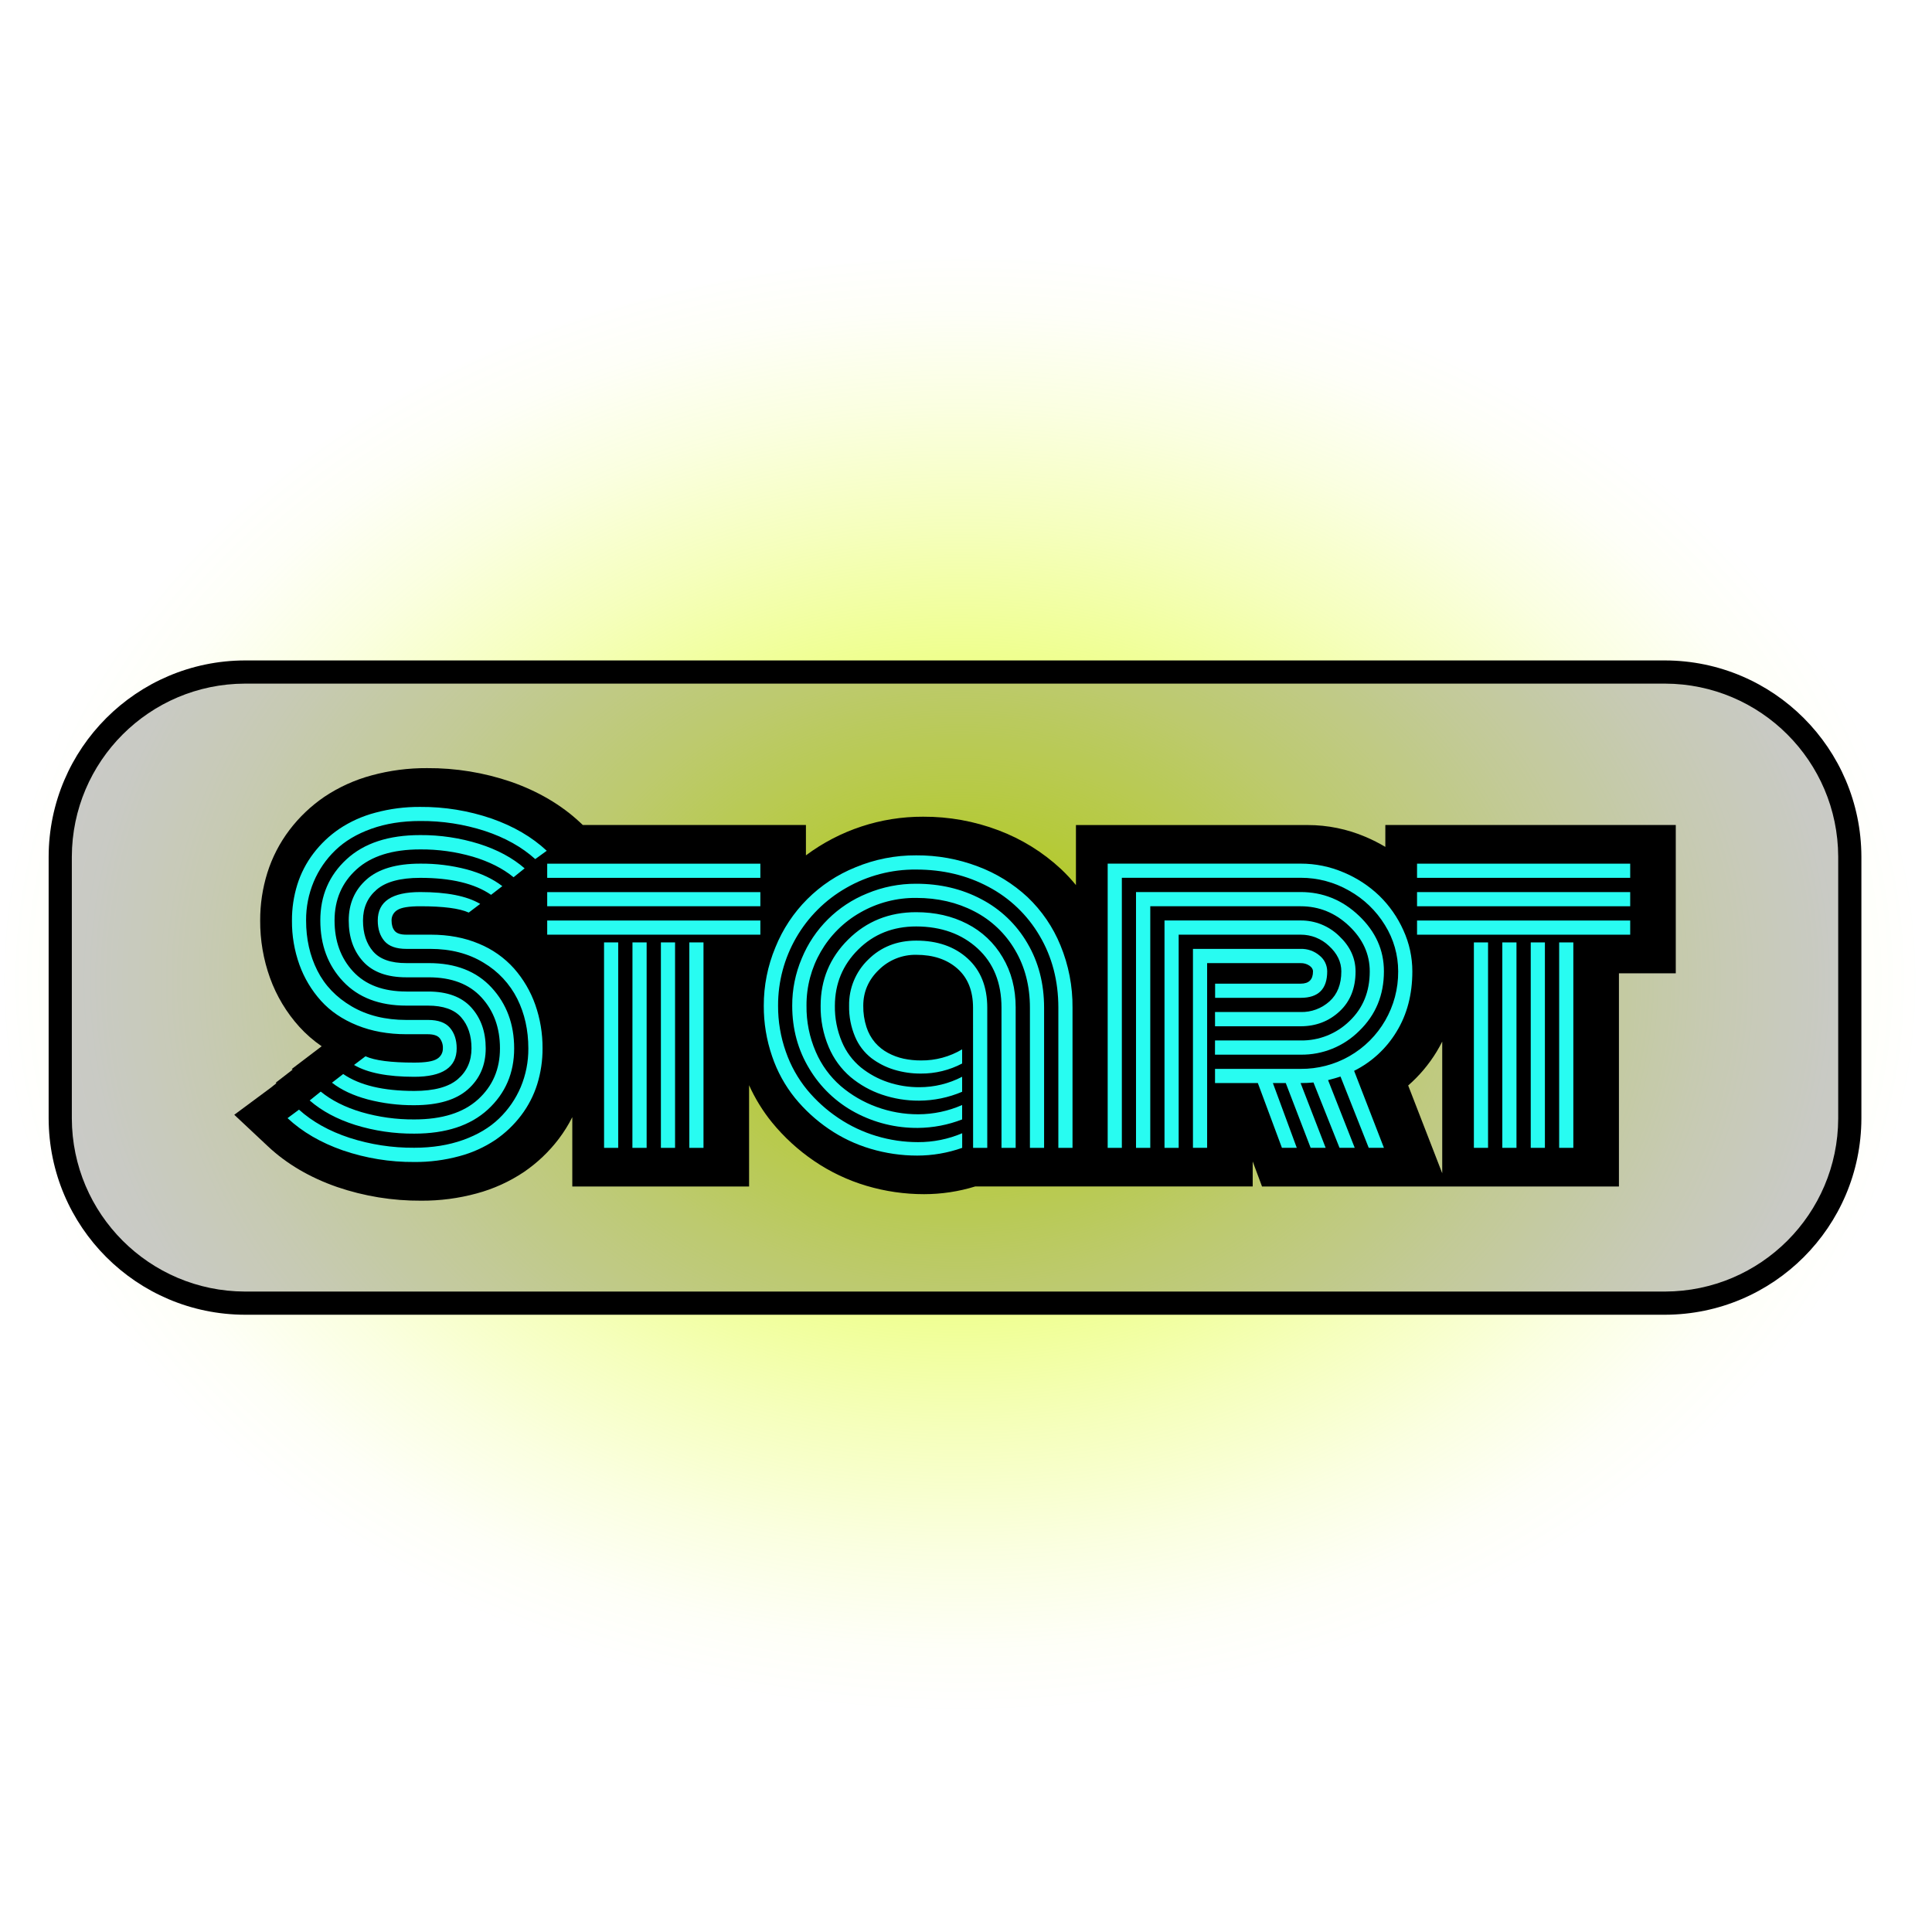
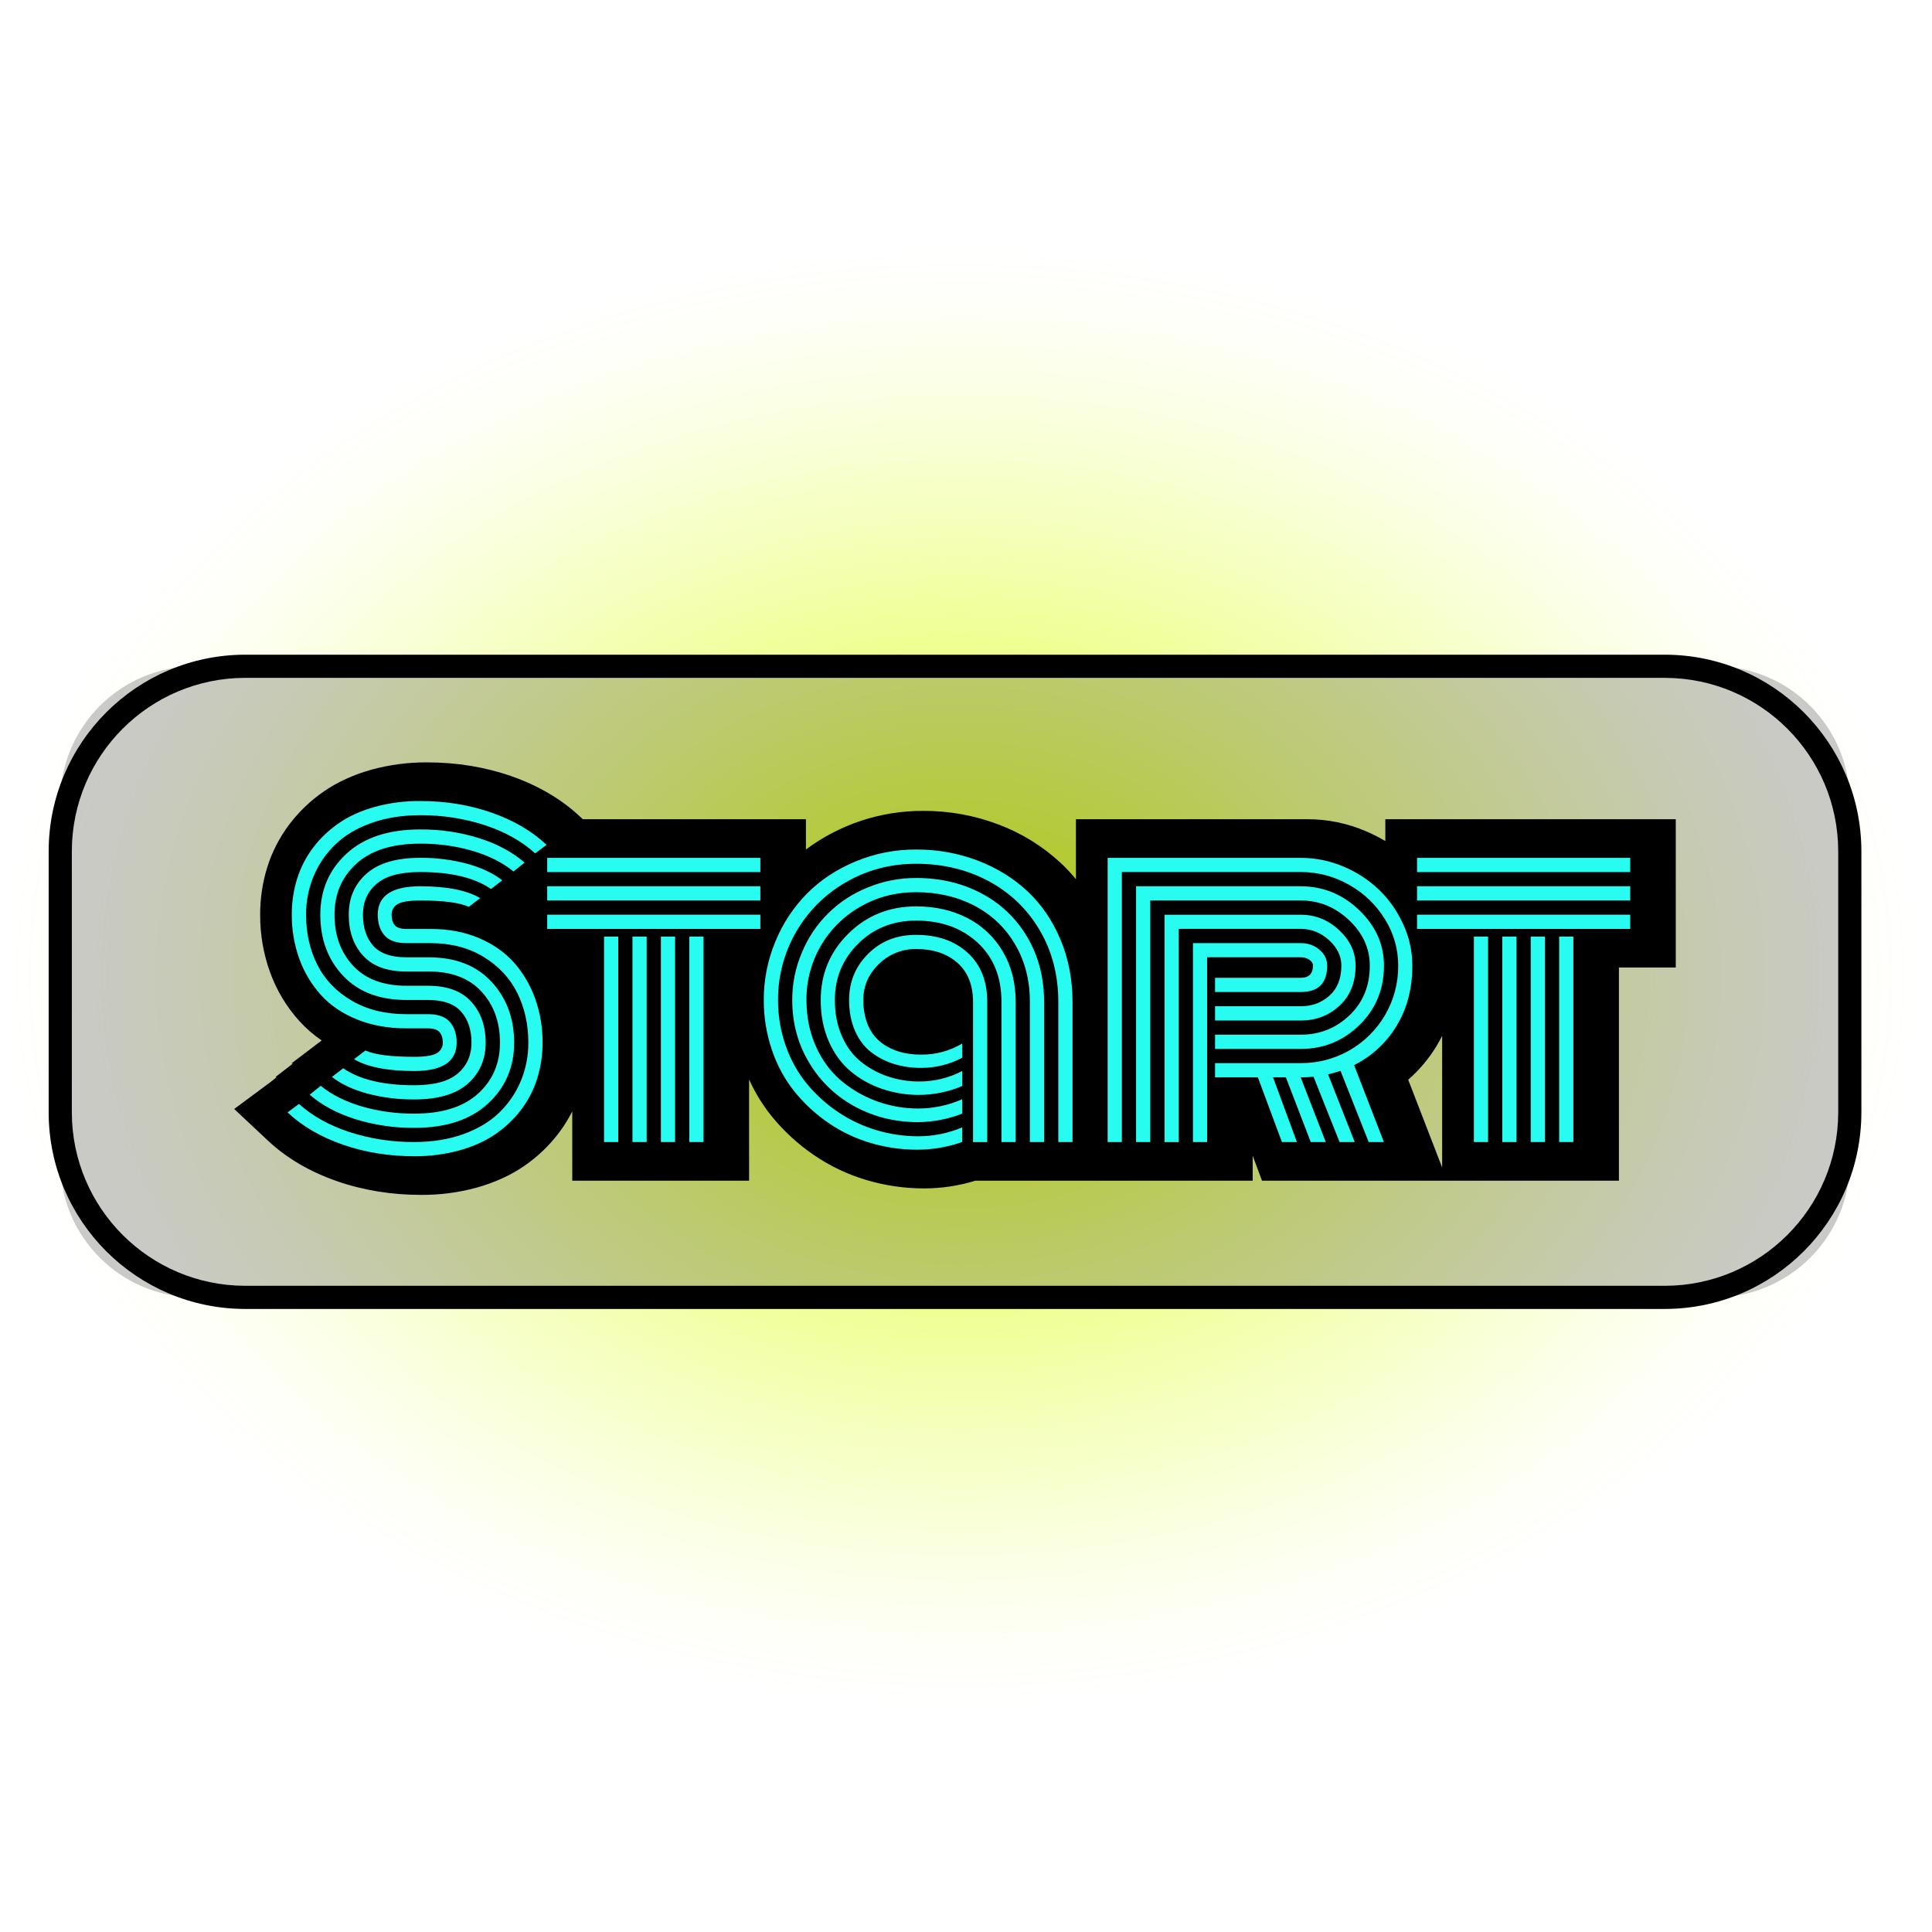
- <svg xmlns="http://www.w3.org/2000/svg" id="addbbba1-b354-4d55-bb1b-0b3a93db3f6e" data-name="Layer 1" width="1500" height="1500" viewBox="0 0 1500 1500">
+ <svg xmlns="http://www.w3.org/2000/svg" id="09e36b05-dae5-4c7c-9d9a-0c7cd6611c63" data-name="Layer 1" width="2048" height="2048" viewBox="0 0 2048 2048">
  <defs>
-     <radialGradient id="c1fd0ab3-2cc6-4111-8b7d-39c98932851e" cx="1006.21" cy="1981.48" r="769.44" gradientTransform="matrix(0.97, 0, 0, -0.74, -230.79, 2226.92)" gradientUnits="userSpaceOnUse">
+     <radialGradient id="322d60f8-c3bd-45a1-b545-a4eceb474452" cx="1280.21" cy="2255.48" r="1050.54" gradientTransform="matrix(0.97, 0, 0, -0.74, -223.87, 2702.83)" gradientUnits="userSpaceOnUse">
      <stop offset="0" stop-color="#daff00" />
      <stop offset="0.22" stop-color="#daff00" stop-opacity="0.7" />
      <stop offset="0.43" stop-color="#daff00" stop-opacity="0.45" />
      <stop offset="0.62" stop-color="#daff00" stop-opacity="0.26" />
      <stop offset="0.78" stop-color="#daff00" stop-opacity="0.12" />
      <stop offset="0.91" stop-color="#daff00" stop-opacity="0.03" />
      <stop offset="1" stop-color="#daff00" stop-opacity="0" />
    </radialGradient>
  </defs>
-   <ellipse cx="750" cy="766.76" rx="750" ry="567" fill="url(#c1fd0ab3-2cc6-4111-8b7d-39c98932851e)" />
-   <rect x="46.77" y="521.76" width="1389.41" height="489.99" rx="143.36" ry="143.36" opacity="0.21" />
-   <path d="M1075.57,640.52v17a127.46,127.46,0,0,0-15.27-7.74,114.49,114.49,0,0,0-45.08-9.22H835.36v46.62a131.29,131.29,0,0,0-11.68-12.52,147.29,147.29,0,0,0-48.41-30,162.86,162.86,0,0,0-58.55-10.57,151.29,151.29,0,0,0-91,30V640.52H452.48l-2.13-2C435.88,625,417.86,614.35,396.79,607a197.74,197.74,0,0,0-65.18-10.63A160.19,160.19,0,0,0,288.51,602a123.56,123.56,0,0,0-36.79,16.72,116.3,116.3,0,0,0-27,25.7,109.33,109.33,0,0,0-17.19,33.34A123,123,0,0,0,202,714.65a129.54,129.54,0,0,0,7.64,44.62,114.77,114.77,0,0,0,22.71,37.88,98.67,98.67,0,0,0,17.4,15.16L226.47,830l.75.44-13.15,10.15.53.41-4.31,3.46-28.4,21.05,26.22,24.58c14.47,13.57,32.53,24.17,53.66,31.51A198.41,198.41,0,0,0,327,932.21a160.27,160.27,0,0,0,43.1-5.63,123.6,123.6,0,0,0,36.78-16.72,116.38,116.38,0,0,0,27-25.71,109.66,109.66,0,0,0,10.45-16.78v53.81H581.59V842.57a131.39,131.39,0,0,0,17.81,28.9A154.52,154.52,0,0,0,632,901.32a146.16,146.16,0,0,0,40.86,19.38,156.72,156.72,0,0,0,44.62,6.45,134.91,134.91,0,0,0,39.73-6H972.59V901.75l7.23,19.43h277.12V755.68h44.13V640.52Zm17.74,202.25a112,112,0,0,0,22-26.09c1.59-2.6,3.06-5.27,4.43-8V910.92Z" />
-   <path d="M334,736.71H315.5q-11.8,0-17-6.05t-5.21-16q0-22.07,32.95-22.07,31,0,46.58,9.19l-8.89,6.74q-10.73-4.9-37.7-4.9-13.18,0-17.7,2.91a9.16,9.16,0,0,0-4.52,8.12q0,5.21,2.45,8.12t9,2.91h19q20.69,0,37.31,7A74.54,74.54,0,0,1,399.16,752a85.61,85.61,0,0,1,16.4,28,100.13,100.13,0,0,1,5.67,33.94,92.57,92.57,0,0,1-4.14,27.89A79.07,79.07,0,0,1,404.6,866a86,86,0,0,1-20.07,19.08,93.34,93.34,0,0,1-27.89,12.57,129.7,129.7,0,0,1-35,4.52,167.74,167.74,0,0,1-55.39-9q-25.82-9-43-25.05l8.89-6.59q15.63,14.1,39.15,21.84a160.07,160.07,0,0,0,50.34,7.74q21,0,37.93-6.05t27.89-16.63A73.62,73.62,0,0,0,404.3,844a76.3,76.3,0,0,0,5.9-30q0-21.3-8.58-38.54a68,68,0,0,0-26.13-28Q357.94,736.72,334,736.71ZM315.5,791.88h16.86q11.8,0,17,6.13t5.21,15.94q0,22.07-32.95,22.07-31.11,0-46.74-9.19l8.89-6.74Q294.5,825,321.63,825q13.18,0,17.7-2.91a9.16,9.16,0,0,0,4.52-8.12,12,12,0,0,0-2.53-8q-2.53-3-9.27-3H315.5q-21.15,0-38.23-6.9t-28-19a84.53,84.53,0,0,1-16.78-28,99.21,99.21,0,0,1-5.82-34.32,92.58,92.58,0,0,1,4.14-27.89,79,79,0,0,1,12.49-24.21,86,86,0,0,1,20.07-19.08,93.3,93.3,0,0,1,27.89-12.56,129.66,129.66,0,0,1,35-4.52,167.07,167.07,0,0,1,55.32,9q25.74,9,42.91,25.05L415.56,667q-15.63-14.1-39.08-21.84a159.44,159.44,0,0,0-50.26-7.74q-21,0-37.93,6.05T260.41,660.1a73.58,73.58,0,0,0-16.86,24.52,76.27,76.27,0,0,0-5.9,30q0,21.61,8.73,38.92t26.66,27.81Q291,791.88,315.5,791.88Zm0-44.13H333q31.11,0,48.65,19t17.55,47.2q0,28.66-20.38,47.43t-57.16,18.77a151,151,0,0,1-45.82-6.74q-21.3-6.74-35.4-19l8.58-6.9q12.56,10.27,31.64,15.94a143.21,143.21,0,0,0,41,5.67q32.33,0,49.42-15.48t17.09-39.69q0-23.9-14.33-39.53t-41-15.63H315.5q-22.37,0-33.56-12.26t-11.19-31.87q0-19.61,13.87-31.87t41.6-12.26A138.12,138.12,0,0,1,362.39,675Q379.09,679.56,390,688l-8.73,6.74q-19.16-13.18-55-13.18-23.14,0-33.79,9.12t-10.65,24q0,15,7.89,24.06T315.5,747.75Zm0,22.07h16.86q22.37,0,33.56,12.41t11.19,31.72q0,19.62-13.87,31.87t-41.6,12.26a138.87,138.87,0,0,1-36.24-4.52q-16.78-4.52-27.66-12.95l8.73-6.74Q285.62,847,321.63,847q23.14,0,33.79-9.12t10.65-24q0-14.86-8-24t-25.9-9.12H315.5q-31.41,0-49.11-18.77t-17.7-47.43q0-28.65,20.38-47.43t57.16-18.77A150.31,150.31,0,0,1,372,655.19q21.22,6.74,35.32,19l-8.58,6.9q-12.57-10.26-31.57-15.94a142.52,142.52,0,0,0-40.91-5.67q-32.33,0-49.42,15.48t-17.09,39.69q0,24.06,14.4,39.61T315.5,769.81Z" fill="#28fcf1" />
-   <path d="M424.85,681.55v-11H590.34v11Zm0,22.07v-11H590.34v11Zm0,22.07v-11H590.34v11Zm44.13,6h11V891.18H469Zm22.07,0h11V891.18H491Zm22.07,0h11V891.18h-11Zm22.07,0h11V891.18h-11Z" fill="#28fcf1" />
-   <path d="M832.7,782.38v108.8h-11V782.38q0-31.26-14.56-55.85a100,100,0,0,0-39.69-38q-25.13-13.41-56.08-13.41a106.8,106.8,0,0,0-54.4,14.25,104.84,104.84,0,0,0-52.87,91.48,105.45,105.45,0,0,0,6.05,35.78,96.8,96.8,0,0,0,16.55,29.57A113.25,113.25,0,0,0,650.88,868,108.88,108.88,0,0,0,680.46,882a111.8,111.8,0,0,0,32.26,4.75,86.94,86.94,0,0,0,34.32-6.9v11.34a104.66,104.66,0,0,1-34.94,6A126.15,126.15,0,0,1,676,891.94a115.66,115.66,0,0,1-32.49-15.4,124,124,0,0,1-26.28-24.06,105.07,105.07,0,0,1-17.78-32.41A118.77,118.77,0,0,1,593,780.85a116.64,116.64,0,0,1,9-45.28,112.09,112.09,0,0,1,62.21-62.21,120.78,120.78,0,0,1,47.12-9.27,132.39,132.39,0,0,1,47.81,8.58,116.91,116.91,0,0,1,38.62,23.83A108.15,108.15,0,0,1,823.35,734,123.64,123.64,0,0,1,832.7,782.38Zm-22.07,0v108.8h-11V782.38q0-25.28-11.57-44.82a77.73,77.73,0,0,0-31.64-30q-20.08-10.42-45.05-10.42A85.53,85.53,0,0,0,668,708.44a82.46,82.46,0,0,0-41.83,72.4,86.92,86.92,0,0,0,7.2,35.78,73.9,73.9,0,0,0,19.38,26.59,90.52,90.52,0,0,0,27.74,16.17A93.19,93.19,0,0,0,713,865.13a85.15,85.15,0,0,0,34-7.2v11.19a96.82,96.82,0,0,1-34.32,6.59,101.21,101.21,0,0,1-48.73-12,92,92,0,0,1-35.55-33.87q-13.33-21.91-13.33-49a93,93,0,0,1,7.43-36.78,92.14,92.14,0,0,1,50.8-50.41,97.4,97.4,0,0,1,38-7.51q28,0,50.64,12a88.86,88.86,0,0,1,35.63,34Q810.63,754.18,810.63,782.38Zm-22.07,0v108.8h-11V782.38q0-29-18.54-46t-47.66-17.09q-27,0-45.05,17.93T648.2,780.85a69.17,69.17,0,0,0,5.44,28,51.46,51.46,0,0,0,14.79,19.92,67.66,67.66,0,0,0,20.92,11.42,75.85,75.85,0,0,0,24.44,3.91A71.69,71.69,0,0,0,747,836v11.65a86.19,86.19,0,0,1-33.41,6.9,88.2,88.2,0,0,1-28.81-4.67,76.06,76.06,0,0,1-24.36-13.64,62.36,62.36,0,0,1-17-23.29,79.09,79.09,0,0,1-6.28-32.1q0-30.19,21.38-51.41t52.79-21.22q22.07,0,39.53,9a67.21,67.21,0,0,1,27.58,26Q788.57,760.16,788.57,782.38Zm-33.1,0q0-19.61-12.11-30.34t-32-10.73a40.31,40.31,0,0,0-29,11.65q-12.11,11.65-12.11,27.89a51.42,51.42,0,0,0,2.45,16.47,35.23,35.23,0,0,0,6.67,12.11,35.6,35.6,0,0,0,10,8,46.08,46.08,0,0,0,12.18,4.52,63.87,63.87,0,0,0,13.56,1.38A61.09,61.09,0,0,0,747,814.71v11a67.8,67.8,0,0,1-32,7.81,70.36,70.36,0,0,1-20.76-3,56.3,56.3,0,0,1-17.7-9A41.38,41.38,0,0,1,663.91,805a58.76,58.76,0,0,1-4.67-24.13A48.54,48.54,0,0,1,674.1,745q14.86-14.71,37.24-14.71,24.67,0,39.92,13.87t15.25,38.23v108.8h-11Z" fill="#28fcf1" />
-   <path d="M943.34,829.88h66.5a75.19,75.19,0,0,0,37.7-9.81,75.15,75.15,0,0,0,38-65.89,67.68,67.68,0,0,0-10.27-35.93,76,76,0,0,0-27.81-26.74,75,75,0,0,0-37.62-10H871V891.18H860V670.52h149.86a84.26,84.26,0,0,1,33.33,6.82,90.14,90.14,0,0,1,27.66,18.08,86.9,86.9,0,0,1,18.69,26.74,76.49,76.49,0,0,1,7,32q0,26.82-12.26,46.81a80.42,80.42,0,0,1-32.95,30.42l23.14,59.76h-11.8l-21.91-55.32q-4.14,1.38-9.65,2.76l20.69,52.56H1040l-20.23-50.72q-4.75.46-10,.46l19.46,50.26h-11.65l-19.31-50.26h-10l18.54,50.26H995.28l-18.69-50.26H943.34Zm0-22.07h66.5a53,53,0,0,0,37.85-15q15.78-15,15.78-38.62,0-20.07-16.09-35.32t-37.54-15.25H893.07V891.18H882V692.58h127.8q26,0,45.36,18.46t19.31,43.14q0,27.58-19.08,46.12a63.12,63.12,0,0,1-45.59,18.54h-66.5Zm0-22.07h66.5a32.25,32.25,0,0,0,22.37-8.27q9.19-8.27,9.19-23.29,0-11-9.58-19.77a31.69,31.69,0,0,0-22-8.73h-94.7V891.18h-11V714.65h105.73a42.3,42.3,0,0,1,29.8,12q12.79,12,12.8,27.58,0,19.46-12.41,31t-30.19,11.57h-66.5Zm-6.13,105.43h-11V736.71h83.67a21.58,21.58,0,0,1,14.56,5.13,15.74,15.74,0,0,1,6,12.34q0,20.54-20.53,20.53h-66.5v-11h66.5q9.5,0,9.5-9.5,0-2.6-2.83-4.52a11.63,11.63,0,0,0-6.67-1.92H937.21Z" fill="#28fcf1" />
-   <path d="M1100.19,681.55v-11h165.49v11Zm0,22.07v-11h165.49v11Zm0,22.07v-11h165.49v11Zm44.13,6h11V891.18h-11Zm22.07,0h11V891.18h-11Zm22.07,0h11V891.18h-11Zm22.07,0h11V891.18h-11Z" fill="#28fcf1" />
-   <path d="M1292.82,1020.76H190.13A152.78,152.78,0,0,1,37.77,868.4V665.12A152.78,152.78,0,0,1,190.13,512.76H1292.82a152.78,152.78,0,0,1,152.36,152.36V868.4a152.78,152.78,0,0,1-152.36,152.36Zm-1102.69-490A134.78,134.78,0,0,0,55.77,665.12V868.4a134.78,134.78,0,0,0,134.36,134.36H1292.82A134.78,134.78,0,0,0,1427.18,868.4V665.12a134.78,134.78,0,0,0-134.36-134.36Z" />
+   <ellipse cx="1024" cy="1040.76" rx="1024" ry="774.14" fill="url(#322d60f8-c3bd-45a1-b545-a4eceb474452)" />
+   <rect x="63.86" y="706.26" width="1897.01" height="669.01" rx="143.36" ry="143.36" opacity="0.21" />
+   <path d="M1468.51,868.4v23.15A174,174,0,0,0,1447.66,881a156.31,156.31,0,0,0-61.55-12.58H1140.54V932a179.25,179.25,0,0,0-16-17.09A201.1,201.1,0,0,0,1058.5,874a222.36,222.36,0,0,0-79.94-14.43,206.56,206.56,0,0,0-124.24,40.91V868.4H617.79l-2.91-2.73c-19.76-18.52-44.36-33-73.12-43-27.66-9.63-57.61-14.52-89-14.52a218.72,218.72,0,0,0-58.84,7.69c-19,5.31-35.89,13-50.23,22.83a158.79,158.79,0,0,0-36.89,35.09,149.27,149.27,0,0,0-23.48,45.51,167.89,167.89,0,0,0-7.53,50.34,176.86,176.86,0,0,0,10.44,60.92,156.69,156.69,0,0,0,31,51.71,134.72,134.72,0,0,0,23.76,20.7l-31.8,24.12,1,.6-18,13.86.73.57-5.89,4.73-38.77,28.75,35.79,33.56c19.76,18.53,44.41,33,73.27,43,27.72,9.63,57.69,14.51,89.07,14.51a218.82,218.82,0,0,0,58.84-7.69c19-5.31,35.89-13,50.22-22.83a158.89,158.89,0,0,0,36.89-35.1,149.72,149.72,0,0,0,14.27-22.91v73.46H794.06V1144.27a179.39,179.39,0,0,0,24.32,39.46,211,211,0,0,0,44.51,40.76,199.56,199.56,0,0,0,55.78,26.46,214,214,0,0,0,60.93,8.81,184.2,184.2,0,0,0,54.25-8.16H1327.9v-26.53l9.87,26.53h378.36v-226h60.25V868.4Zm24.23,276.14a152.87,152.87,0,0,0,30-35.62c2.18-3.55,4.18-7.2,6-10.92v139.59Z" />
+   <path d="M456.07,999.74H430.76q-16.11,0-23.22-8.26t-7.11-21.86q0-30.13,45-30.13,42.26,0,63.6,12.55l-12.13,9.21q-14.65-6.69-51.47-6.69-18,0-24.16,4a12.5,12.5,0,0,0-6.17,11.09q0,7.12,3.35,11.09t12.34,4H456.7q28.24,0,50.94,9.62T545,1020.55a116.88,116.88,0,0,1,22.39,38.29,136.71,136.71,0,0,1,7.74,46.34,126.39,126.39,0,0,1-5.65,38.08,108,108,0,0,1-17.05,33.06,117.44,117.44,0,0,1-27.41,26q-16,11-38.08,17.16a177.08,177.08,0,0,1-47.81,6.17q-40.38,0-75.63-12.24t-58.69-34.21l12.13-9q21.34,19.25,53.46,29.81a218.55,218.55,0,0,0,68.73,10.57q28.66,0,51.78-8.26t38.08-22.7a100.51,100.51,0,0,0,23-33.48,104.17,104.17,0,0,0,8.05-41q0-29.08-11.72-52.62t-35.67-38.18Q488.71,999.74,456.07,999.74Zm-25.32,75.32h23q16.11,0,23.22,8.37t7.11,21.76q0,30.13-45,30.13-42.47,0-63.81-12.55l12.13-9.21q14.64,6.7,51.68,6.7,18,0,24.16-4a12.5,12.5,0,0,0,6.17-11.09q0-6.9-3.45-11t-12.66-4.08h-22.6q-28.87,0-52.2-9.42t-38.29-25.94a115.41,115.41,0,0,1-22.91-38.29,135.45,135.45,0,0,1-8-46.86,126.4,126.4,0,0,1,5.65-38.08,107.91,107.91,0,0,1,17.05-33.06,117.38,117.38,0,0,1,27.41-26q16-11,38.08-17.16a177,177,0,0,1,47.81-6.17q40.38,0,75.53,12.24t58.58,34.21l-12.13,9Q546,885.3,514,874.73a217.69,217.69,0,0,0-68.62-10.57q-28.67,0-51.78,8.26t-38.08,22.7a100.46,100.46,0,0,0-23,33.47,104.14,104.14,0,0,0-8.05,41q0,29.5,11.93,53.14t36.4,38Q397.28,1075.06,430.76,1075.06Zm0-60.25h23.85q42.47,0,66.43,25.94t24,64.44q0,39.13-27.83,64.75t-78,25.63a206.1,206.1,0,0,1-62.56-9.21q-29.08-9.2-48.33-25.94L340,1151q17.15,14,43.2,21.76a195.53,195.53,0,0,0,56,7.74q44.14,0,67.47-21.13t23.33-54.19q0-32.64-19.56-54t-56-21.34H430.76q-30.55,0-45.82-16.74t-15.27-43.52q0-26.78,18.93-43.52t56.8-16.74a188.58,188.58,0,0,1,49.38,6.17q22.8,6.17,37.66,17.68l-11.93,9.21q-26.16-18-75.11-18-31.59,0-46.13,12.45t-14.54,32.74q0,20.51,10.77,32.85T430.76,1014.8Zm0,30.13h23q30.54,0,45.82,16.95t15.27,43.31q0,26.78-18.93,43.52t-56.8,16.74a189.61,189.61,0,0,1-49.48-6.17q-22.91-6.17-37.76-17.68l11.93-9.21q26.15,18,75.32,18,31.59,0,46.13-12.45t14.54-32.74q0-20.29-10.88-32.74T453.56,1060h-22.8q-42.89,0-67.05-25.63t-24.16-64.75q0-39.12,27.83-64.75t78-25.63a205.23,205.23,0,0,1,62.45,9.21q29,9.21,48.23,25.94l-11.72,9.41q-17.16-14-43.1-21.76a194.59,194.59,0,0,0-55.86-7.74q-44.15,0-67.47,21.13T354.6,969.61q0,32.85,19.67,54.08T430.76,1044.93Z" fill="#28fcf1" />
+   <path d="M580.06,924.42V909.36H806v15.06Zm0,30.13V939.48H806v15.06Zm0,30.13V969.61H806v15.06Zm60.25,8.16h15.06v217.8H640.31Zm30.13,0H685.5v217.8H670.44Zm30.13,0h15.06v217.8H700.57Zm30.13,0h15.06v217.8H730.69Z" fill="#28fcf1" />
+   <path d="M1136.91,1062.08v148.54h-15.06V1062.08q0-42.68-19.88-76.26a136.57,136.57,0,0,0-54.19-51.89q-34.31-18.3-76.57-18.31-40.59,0-74.27,19.46A143.14,143.14,0,0,0,824.76,1060a144,144,0,0,0,8.26,48.85,132.16,132.16,0,0,0,22.6,40.38A154.63,154.63,0,0,0,888.67,1179a148.65,148.65,0,0,0,40.38,19,152.64,152.64,0,0,0,44,6.49,118.7,118.7,0,0,0,46.86-9.41v15.48a142.89,142.89,0,0,1-47.7,8.16,172.24,172.24,0,0,1-49.27-7.11,157.91,157.91,0,0,1-44.35-21,169.25,169.25,0,0,1-35.88-32.85,143.45,143.45,0,0,1-24.27-44.25,162.16,162.16,0,0,1-8.79-53.56,159.25,159.25,0,0,1,12.24-61.82,157.35,157.35,0,0,1,33.48-50.84q21.23-21.44,51.47-34.1a164.9,164.9,0,0,1,64.33-12.66,180.75,180.75,0,0,1,65.28,11.72Q1067,924,1089.21,944.82T1124.15,996Q1136.91,1026.31,1136.91,1062.08Zm-30.13,0v148.54h-15.06V1062.08q0-34.52-15.8-61.2a106.13,106.13,0,0,0-43.2-40.9q-27.41-14.22-61.51-14.23-32.43,0-59.21,15.38A112.59,112.59,0,0,0,854.89,1060q0,26.78,9.83,48.85t26.47,36.3a123.59,123.59,0,0,0,37.87,22.07,127.24,127.24,0,0,0,44.46,7.85,116.26,116.26,0,0,0,46.45-9.83v15.27a132.19,132.19,0,0,1-46.86,9q-36.2,0-66.53-16.32A125.6,125.6,0,0,1,858,1126.94q-18.2-29.92-18.2-67A126.91,126.91,0,0,1,850,1009.78a125.81,125.81,0,0,1,69.36-68.83,133,133,0,0,1,51.89-10.25q38.29,0,69.15,16.32A121.32,121.32,0,0,1,1089,993.46Q1106.78,1023.59,1106.78,1062.08Zm-30.13,0v148.54h-15.06V1062.08q0-39.54-25.32-62.87t-65.07-23.33q-36.83,0-61.51,24.48T885,1060q0,21.34,7.43,38.29t20.19,27.2a92.38,92.38,0,0,0,28.56,15.59,103.56,103.56,0,0,0,33.37,5.34,97.88,97.88,0,0,0,45.4-11.09v15.9a117.68,117.68,0,0,1-45.61,9.41,120.43,120.43,0,0,1-39.33-6.38,103.84,103.84,0,0,1-33.27-18.62q-14.65-12.24-23.22-31.8T870,1060q0-41.21,29.19-70.19t72.08-29q30.13,0,54,12.24a91.77,91.77,0,0,1,37.66,35.46Q1076.66,1031.75,1076.66,1062.08Zm-45.19,0q0-26.78-16.53-41.43T971.21,1006a55,55,0,0,0-39.54,15.9q-16.53,15.9-16.53,38.08a70.21,70.21,0,0,0,3.35,22.49,48.1,48.1,0,0,0,9.1,16.53,48.6,48.6,0,0,0,13.7,10.88,62.92,62.92,0,0,0,16.63,6.17,87.2,87.2,0,0,0,18.52,1.88,83.41,83.41,0,0,0,43.52-11.72v15.06A92.57,92.57,0,0,1,976.23,1132a96.06,96.06,0,0,1-28.35-4.08,76.87,76.87,0,0,1-24.16-12.34q-10.88-8.26-17.26-22.6t-6.38-33q0-28.87,20.29-49T971.21,991q33.68,0,54.5,18.93t20.82,52.2v148.54h-15.06Z" fill="#28fcf1" />
+   <path d="M1288,1126.94h90.8a102.66,102.66,0,0,0,51.47-13.39,102.6,102.6,0,0,0,51.89-90,92.41,92.41,0,0,0-14-49.06,103.76,103.76,0,0,0-38-36.51,102.39,102.39,0,0,0-51.36-13.6H1189.22v286.21h-15.06V909.36h204.62a115,115,0,0,1,45.5,9.31A123.08,123.08,0,0,1,1462,943.35a118.65,118.65,0,0,1,25.52,36.51,104.43,104.43,0,0,1,9.62,43.73q0,36.61-16.74,63.92a109.8,109.8,0,0,1-45,41.53l31.59,81.6h-16.11L1421,1135.1q-5.65,1.88-13.18,3.77l28.24,71.76H1420l-27.62-69.25q-6.49.63-13.6.63l26.57,68.62h-15.9L1363.08,1142h-13.6l25.32,68.62h-15.9L1333.37,1142H1288Zm0-30.13h90.8q30.13,0,51.68-20.5t21.55-52.72q0-27.41-22-48.23t-51.26-20.82H1219.34v256.08h-15.06V939.48h174.49q35.57,0,61.93,25.21t26.36,58.9q0,37.66-26,63t-62.24,25.32H1288Zm0-30.13h90.8q18,0,30.55-11.3t12.55-31.8q0-15.06-13.08-27t-30-11.93h-129.3v226h-15.06v-241h144.36q23.22,0,40.69,16.32t17.47,37.66q0,26.57-16.95,42.37t-41.22,15.8H1288Zm-8.37,143.94h-15.06V999.74h114.23q11.71,0,19.88,7t8.16,16.84q0,28-28,28H1288v-15.06h90.8q13,0,13-13,0-3.56-3.87-6.17a15.88,15.88,0,0,0-9.1-2.62H1279.6Z" fill="#28fcf1" />
+   <path d="M1502.12,924.42V909.36h226v15.06Zm0,30.13V939.48h226v15.06Zm0,30.13V969.61h226v15.06Zm60.25,8.16h15.06v217.8h-15.06Zm30.13,0h15.06v217.8h-15.06Zm30.13,0h15.06v217.8h-15.06Zm30.13,0h15.06v217.8h-15.06Z" fill="#28fcf1" />
+   <path d="M1765.14,1387.55H259.59a208.59,208.59,0,0,1-208-208V902a208.6,208.6,0,0,1,208-208H1765.14a208.59,208.59,0,0,1,208,208v277.54a208.59,208.59,0,0,1-208,208Zm-1505.54-669A184,184,0,0,0,76.15,902v277.54A184,184,0,0,0,259.59,1363H1765.14a184,184,0,0,0,183.44-183.44V902a184,184,0,0,0-183.44-183.44Z" />
</svg>
